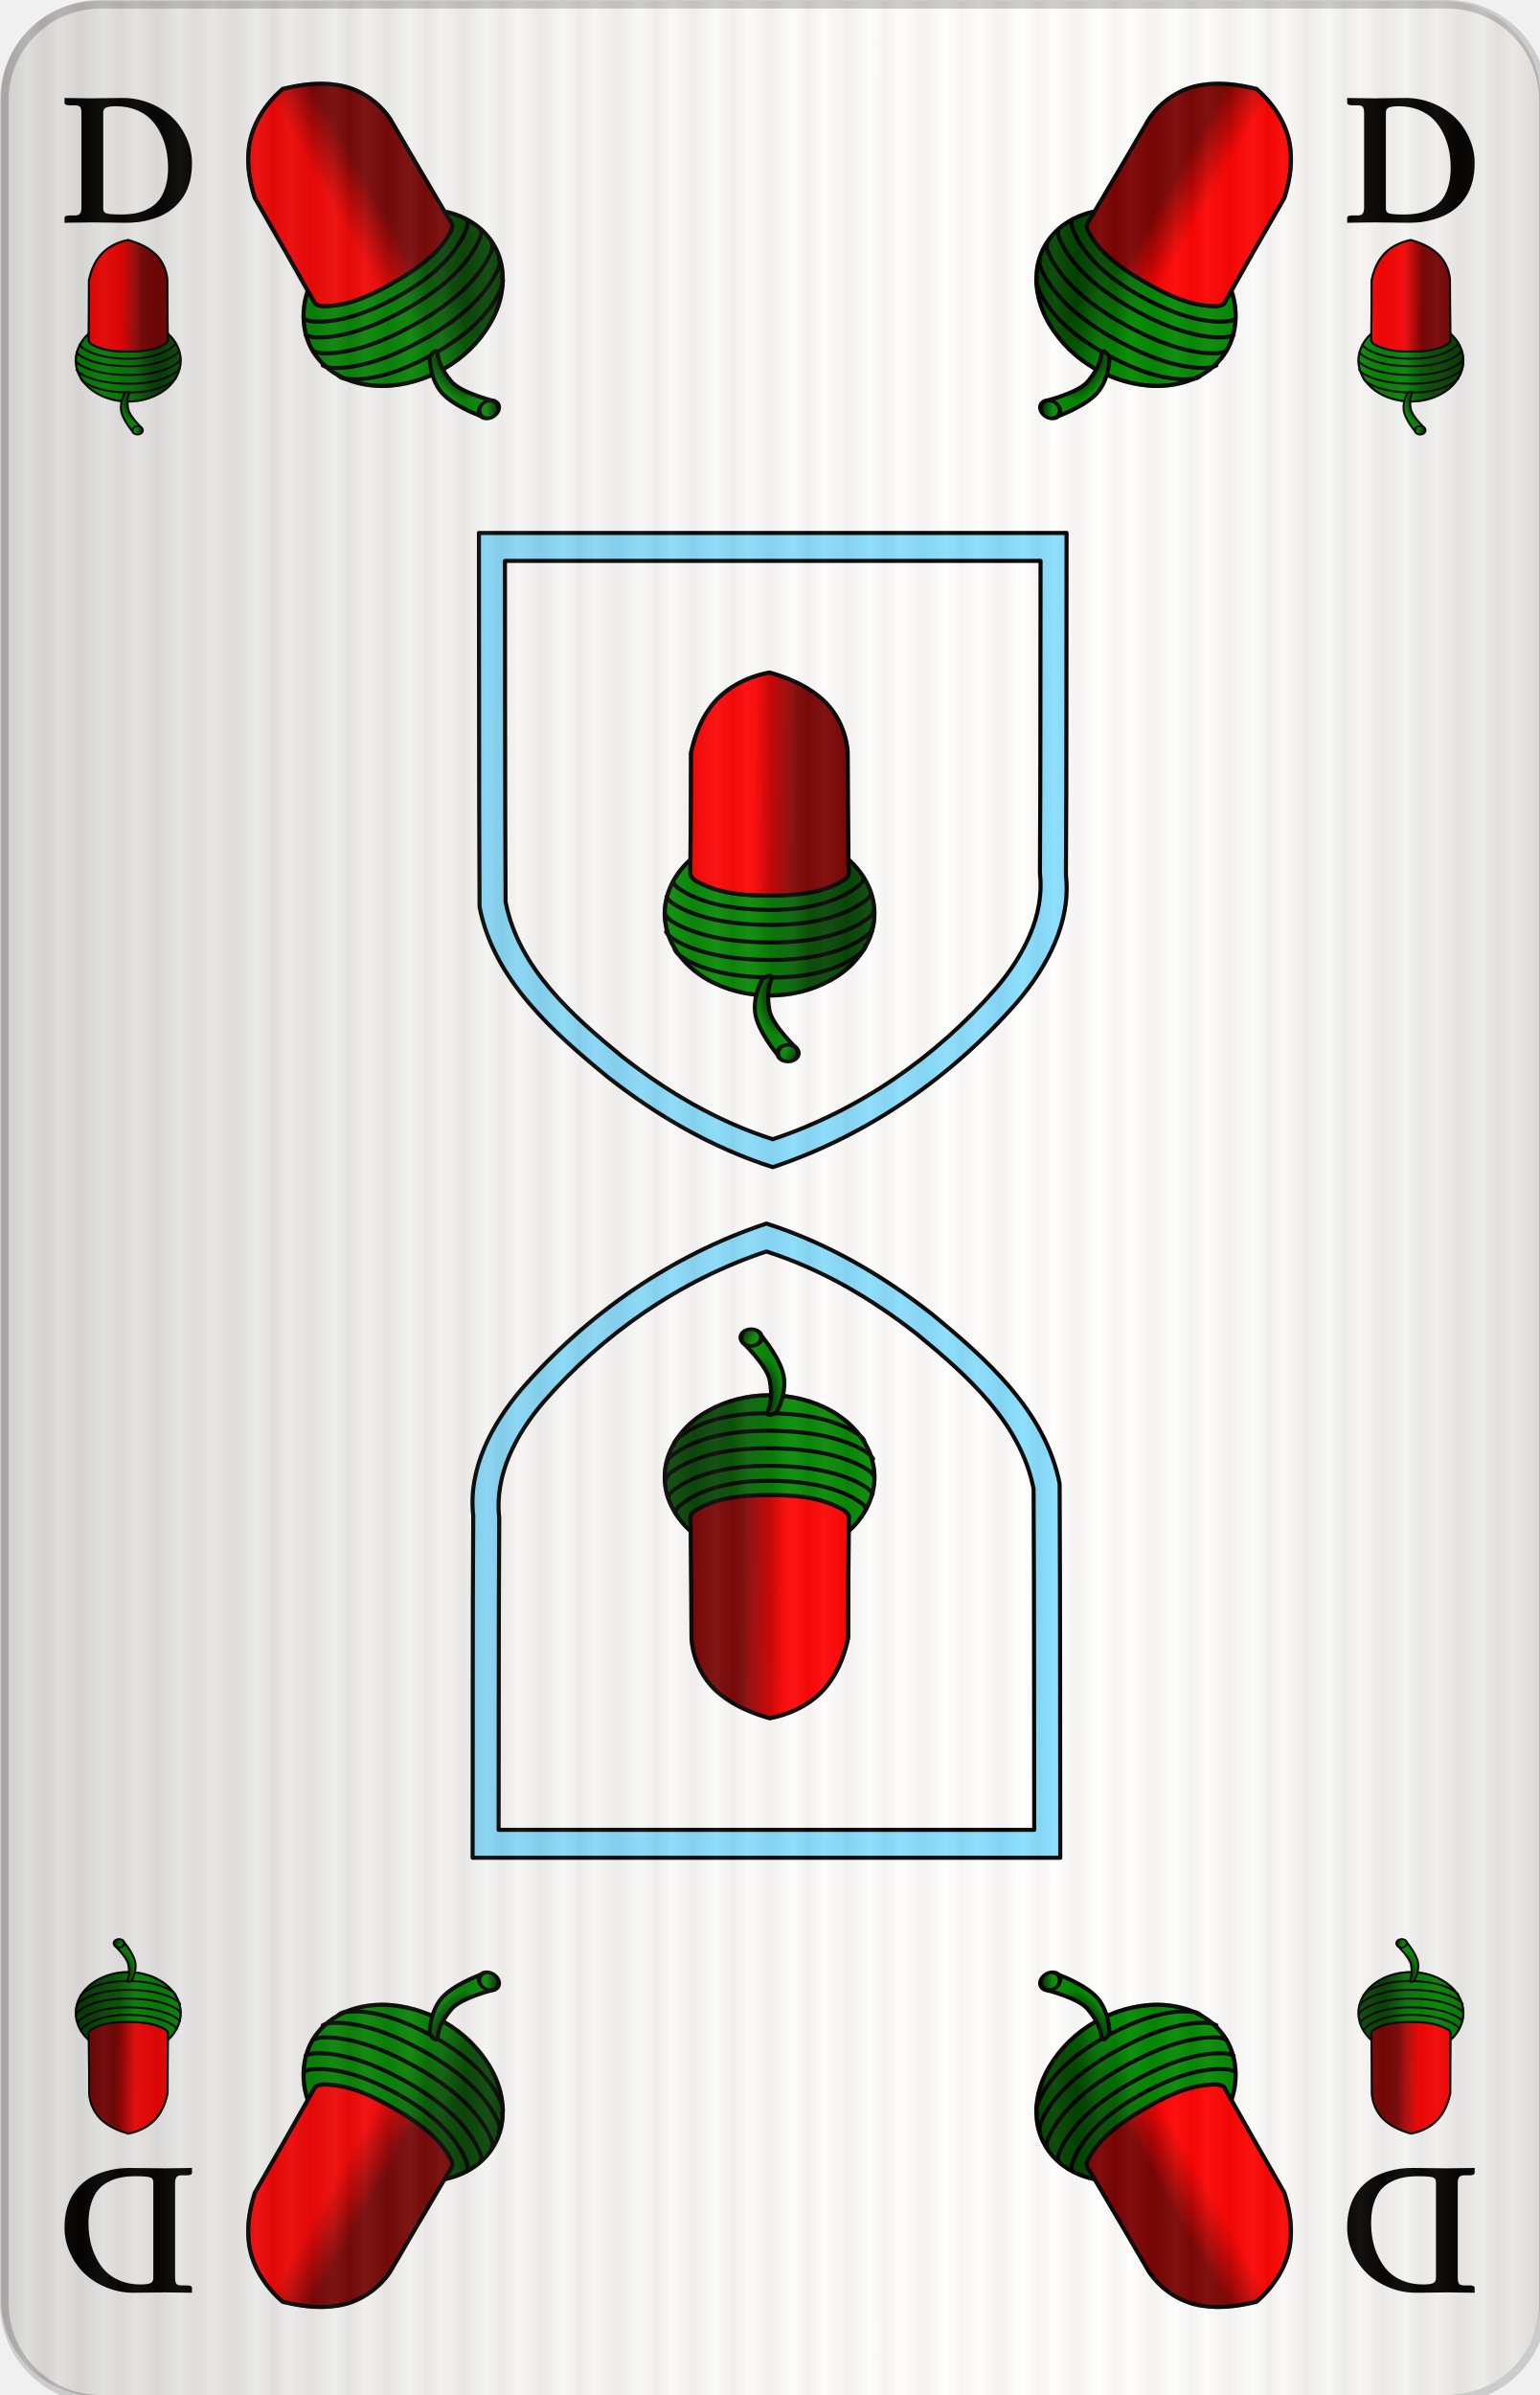
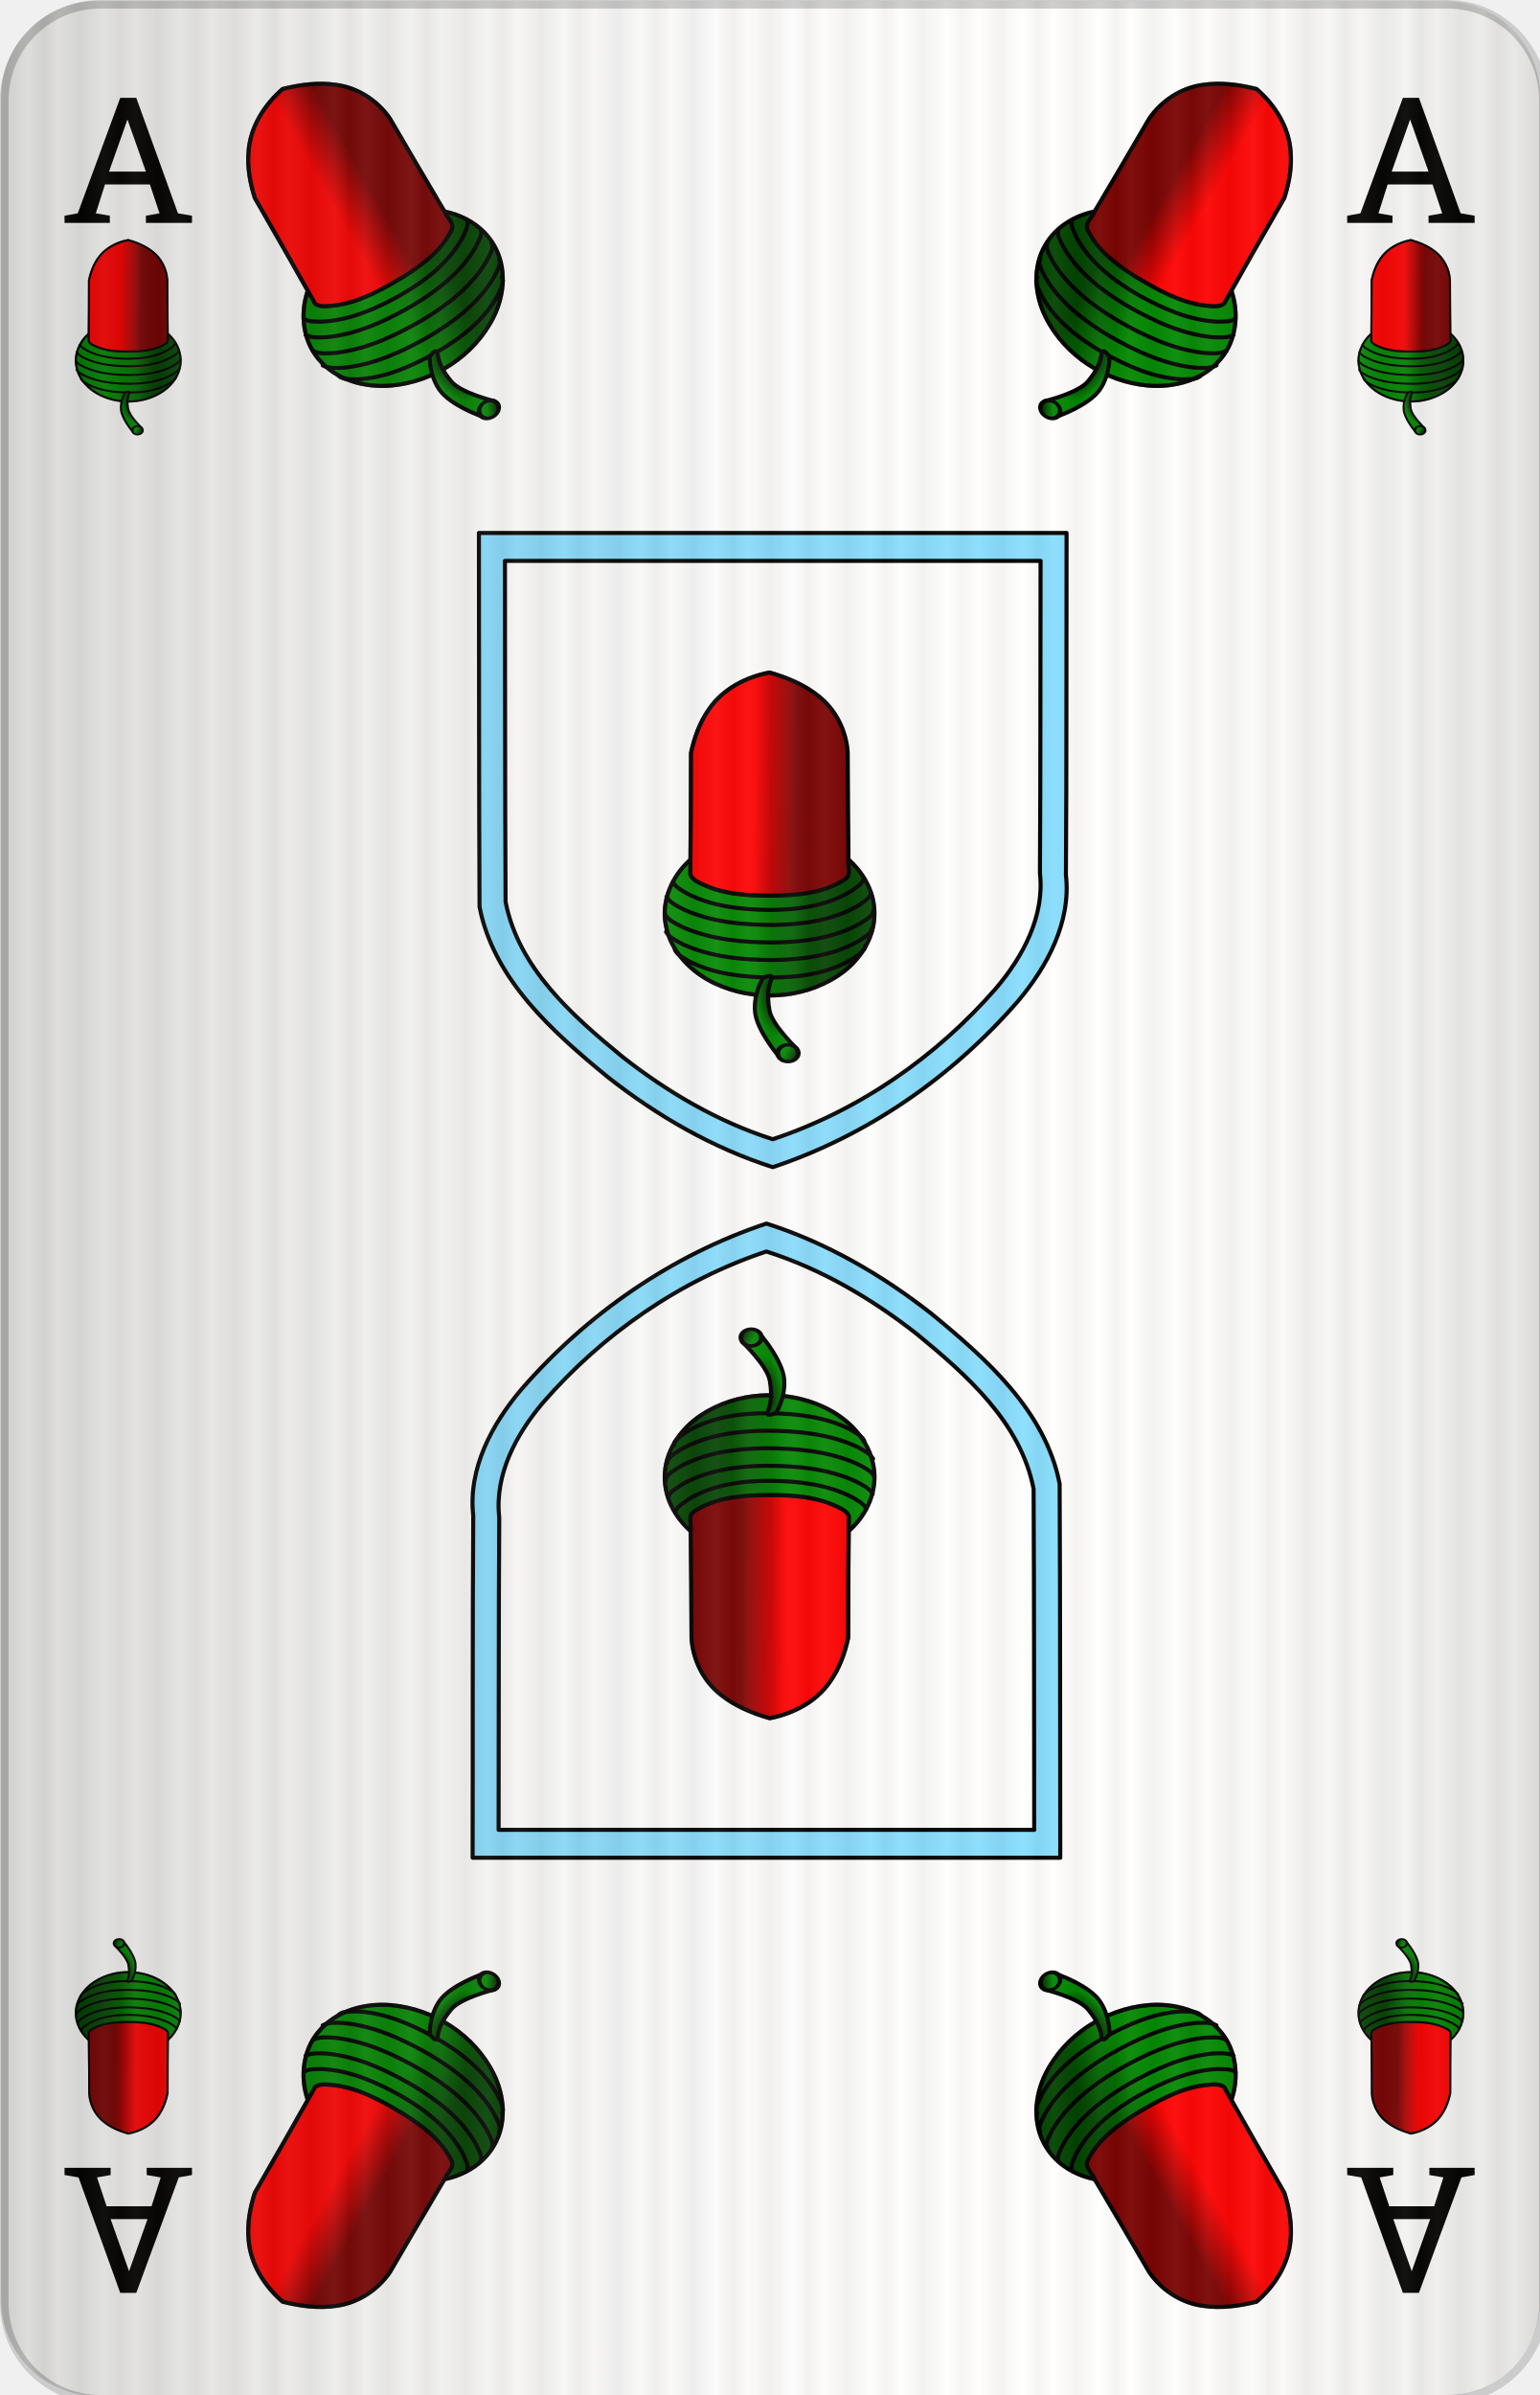
<svg xmlns="http://www.w3.org/2000/svg" xmlns:xlink="http://www.w3.org/1999/xlink" viewBox="0 0 144 224" width="144" height="224">
  <defs>
    <linearGradient id="shadow-gradient">
      <stop id="stop2822" style="stop-color:#000000;stop-opacity:0.15" offset="0" />
      <stop id="stop2824" style="stop-color:#ffffff;stop-opacity:0" offset="0.7" />
      <stop id="stop2826" style="stop-color:#000000;stop-opacity:0.1" offset="1" />
    </linearGradient>
    <linearGradient x1="0" x2="0.05" id="texture-gradient" spreadMethod="repeat">
      <stop id="stop2836" style="stop-color:#221100;stop-opacity:0.1" offset="0" />
      <stop id="stop2838" style="stop-color:#ffffee;stop-opacity:0.1" offset="0.3" />
      <stop id="stop2840" style="stop-color:#332200;stop-opacity:0.1" offset="0.5" />
      <stop id="stop2842" style="stop-color:#ffeedd;stop-opacity:0.1" offset="0.7" />
      <stop id="stop2844" style="stop-color:#221100;stop-opacity:0.1" offset="1" />
    </linearGradient>
    <linearGradient id="lstalk-lg3198">
      <stop id="stop2948" style="stop-color:#000000;stop-opacity:1" offset="0" />
      <stop id="stop2950" style="stop-color:#000000;stop-opacity:0" offset="1" />
    </linearGradient>
    <linearGradient id="lstalk-lg3175">
      <stop id="stop2953" style="stop-color:#000000;stop-opacity:1" offset="0" />
      <stop id="stop2955" style="stop-color:#000000;stop-opacity:0" offset="1" />
    </linearGradient>
    <radialGradient cx="8.305" cy="16.424" r="1.033" fx="8.305" fy="16.424" id="lstalk-rg3181" xlink:href="#lstalk-lg3175" gradientUnits="userSpaceOnUse" gradientTransform="matrix(0.996361,-0.1208007,0.228125,1.88157,-3.716624,-13.88341)" />
    <linearGradient x1="10.345" y1="20.446" x2="8.806" y2="19.904" id="lstalk-lg3204" xlink:href="#lstalk-lg3198" gradientUnits="userSpaceOnUse" />
    <g transform="matrix(1.9,0,0,1.9,-15.2,-15.2)" id="lstalk">
      <g id="g2960" style="display:inline">
        <g id="g2962">
          <path d="m 7.678,15.088 c 0,0 -0.484,0.785 -0.394,1.674 0.09,0.889 1.069,2.054 1.069,2.054 0,0 -0.139,-0.01 0.245,-0.291 0.384,-0.281 0.74,0.039 0.74,0.039 0,0 -1.222,-1.158 -1.347,-1.892 -0.13,-0.761 -0.043,-1.152 0.094,-1.506 0.138,-0.354 -0.408,-0.078 -0.408,-0.078 z" id="path2964" style="fill:#008800;fill-opacity:1;fill-rule:nonzero;stroke:#000000;stroke-width:0.2;stroke-linecap:round;stroke-linejoin:round;stroke-miterlimit:4;stroke-opacity:1;stroke-dasharray:none;marker:none;display:inline;overflow:visible" />
          <g id="g2966">
            <path d="m 7.678,15.088 c 0,0 -0.484,0.785 -0.394,1.674 0.09,0.889 1.069,2.054 1.069,2.054 0,0 -0.139,-0.01 0.245,-0.291 0.384,-0.281 0.74,0.039 0.74,0.039 0,0 -1.222,-1.158 -1.347,-1.892 -0.13,-0.761 -0.043,-1.152 0.094,-1.506 0.138,-0.354 -0.408,-0.078 -0.408,-0.078 z" id="path2968" style="fill:url(#lstalk-rg3181);fill-opacity:1;fill-rule:nonzero;stroke:none;marker:none;display:inline;overflow:visible" />
          </g>
          <path d="M 9.988,20.154 A 0.972,1.105 0 1 1 9.987,20.108" transform="matrix(0.522727,0,0,0.375,4.19242,11.2319)" id="path2970" style="fill:#008800;fill-opacity:1;fill-rule:nonzero;stroke:#000000;stroke-width:0.452;stroke-linecap:round;stroke-linejoin:round;stroke-miterlimit:4;stroke-opacity:1;stroke-dasharray:none;marker:none;display:inline;overflow:visible" />
          <path d="M 9.988,20.154 A 0.972,1.105 0 1 1 9.987,20.108" transform="matrix(0.522727,0,0,0.375,4.19242,11.2319)" id="path2972" style="fill:url(#lstalk-lg3204);fill-opacity:1;fill-rule:nonzero;stroke:none;marker:none;display:inline;overflow:visible" />
        </g>
      </g>
    </g>
    <linearGradient id="linearGradient3387">
      <stop id="stop2982" style="stop-color:#000000;stop-opacity:1" offset="0" />
      <stop id="stop2984" style="stop-color:#000000;stop-opacity:0" offset="1" />
    </linearGradient>
    <linearGradient x1="1495.69" y1="787.647" x2="1491.63" y2="787.604" id="linearGradient2410" xlink:href="#linearGradient3387" gradientUnits="userSpaceOnUse" gradientTransform="matrix(0.507206,0,0,0.507206,-749.2894,-395.3981)" />
    <linearGradient x1="1494.68" y1="803.728" x2="1488.61" y2="803.538" id="linearGradient2433" xlink:href="#linearGradient3387" gradientUnits="userSpaceOnUse" gradientTransform="translate(0.627415,7.77185)" />
    <g transform="matrix(1.9,0,0,1.9,-15.2,-15.2)" id="acorn">
      <g id="g2989">
        <g transform="matrix(0.507206,0,0,0.507206,-747.9676,-399.8841)" id="g2991">
          <g transform="translate(0.465501,9.10764)" id="g2993">
            <path d="m 1500.17,802.789 c 0.02,2.461 -1.52,4.694 -3.52,6.014 -3.48,2.314 -8.18,2.545 -11.94,0.788 -2.34,-1.089 -4.4,-3.165 -4.82,-5.789 -0.4,-2.282 0.63,-4.629 2.32,-6.145 2.84,-2.578 7.01,-3.336 10.69,-2.492 2.77,0.638 5.48,2.326 6.69,4.982 0.38,0.827 0.58,1.733 0.58,2.642 z" id="path2995" style="fill:#008800;fill-opacity:1;fill-rule:nonzero;stroke:#000000;stroke-width:0.394;stroke-linecap:round;stroke-linejoin:round;stroke-miterlimit:4;stroke-opacity:1;stroke-dasharray:none;marker:none;display:inline;overflow:visible" />
            <path d="m 1499.12,799.328 c 0.01,0.548 -0.78,0.957 -1.21,1.288 -2.39,1.462 -5.27,1.835 -8.03,1.829 -2.68,-0.04 -5.46,-0.339 -7.88,-1.58 -0.47,-0.301 -1.23,-0.64 -1.38,-1.172" id="path2997" style="fill:none;stroke:#000000;stroke-width:0.394;stroke-linecap:round;stroke-linejoin:round;stroke-miterlimit:4;stroke-opacity:1;stroke-dasharray:none;marker:none;display:inline;overflow:visible" />
            <path d="m 1499.8,800.786 c 0.01,0.559 -0.84,0.959 -1.29,1.287 -2.48,1.418 -5.41,1.797 -8.23,1.829 -2.93,-0.011 -5.96,-0.276 -8.66,-1.517 -0.59,-0.317 -1.27,-0.618 -1.64,-1.204 l 0.01,-0.023 0.02,-0.008" id="path2999" style="fill:none;stroke:#000000;stroke-width:0.394;stroke-linecap:round;stroke-linejoin:round;stroke-miterlimit:4;stroke-opacity:1;stroke-dasharray:none;marker:none;display:inline;overflow:visible" />
            <path d="m 1500.08,802.486 c 0.01,0.563 -0.86,0.96 -1.31,1.287 -2.53,1.408 -5.48,1.788 -8.33,1.829 -2.98,-0.003 -6.04,-0.257 -8.81,-1.453 -0.65,-0.33 -1.4,-0.64 -1.81,-1.268 l 0.01,-0.023 0.02,-0.008" id="path3001" style="fill:none;stroke:#000000;stroke-width:0.394;stroke-linecap:round;stroke-linejoin:round;stroke-miterlimit:4;stroke-opacity:1;stroke-dasharray:none;marker:none;display:inline;overflow:visible" />
            <path d="m 1499.92,804.186 c 0.01,0.561 -0.85,0.96 -1.3,1.287 -2.5,1.42 -5.45,1.797 -8.29,1.83 -2.96,-0.012 -6.01,-0.276 -8.74,-1.517 -0.59,-0.318 -1.28,-0.617 -1.65,-1.205 l 0.01,-0.023 0.02,-0.008" id="path3003" style="fill:none;stroke:#000000;stroke-width:0.394;stroke-linecap:round;stroke-linejoin:round;stroke-miterlimit:4;stroke-opacity:1;stroke-dasharray:none;marker:none;display:inline;overflow:visible" />
            <path d="m 1499.28,805.886 c 0.02,0.548 -0.78,0.956 -1.2,1.287 -2.4,1.463 -5.28,1.835 -8.04,1.829 -2.68,-0.04 -5.46,-0.339 -7.88,-1.58 -0.47,-0.301 -1.23,-0.64 -1.38,-1.172" id="path3005" style="fill:none;stroke:#000000;stroke-width:0.394;stroke-linecap:round;stroke-linejoin:round;stroke-miterlimit:4;stroke-opacity:1;stroke-dasharray:none;marker:none;display:inline;overflow:visible" />
          </g>
          <path d="m 1500.63,811.897 c 0.03,2.461 -1.51,4.694 -3.51,6.014 -3.48,2.313 -8.18,2.545 -11.94,0.788 -2.34,-1.089 -4.4,-3.165 -4.82,-5.789 -0.41,-2.282 0.62,-4.629 2.32,-6.145 2.83,-2.579 7.01,-3.337 10.68,-2.493 2.78,0.638 5.48,2.326 6.7,4.983 0.37,0.827 0.58,1.733 0.57,2.642 z" id="path3007" style="opacity:0.506;fill:url(#linearGradient2433);fill-opacity:1;fill-rule:nonzero;stroke:#000000;stroke-width:0.394;stroke-linecap:round;stroke-linejoin:round;stroke-miterlimit:4;stroke-opacity:1;stroke-dasharray:none;marker:none;display:inline;overflow:visible" />
        </g>
        <path d="m 4.129,4.013 c -5.1e-4,1.997 -0.011,3.994 -0.032,5.991 0.141,0.32 0.529,0.428 0.823,0.572 1.148,0.471 2.417,0.471 3.638,0.452 1.088,-0.042 2.232,-0.182 3.158,-0.8 0.324,-0.209 0.116,-0.639 0.168,-0.952 C 11.858,7.504 11.854,5.731 11.843,3.959 11.762,2.895 11.246,1.865 10.399,1.207 9.699,0.644 8.853,0.298 7.996,0.051 6.837,0.273 5.704,0.859 5.023,1.849 4.566,2.492 4.294,3.247 4.129,4.013 z" id="path3009" style="fill:#ff0000;fill-opacity:1;fill-rule:nonzero;stroke:#000000;stroke-width:0.2;stroke-linecap:round;stroke-linejoin:round;stroke-miterlimit:4;stroke-opacity:1;stroke-dasharray:none;marker:none;display:inline;overflow:visible" />
        <path d="m 4.129,4.013 c -5.1e-4,1.997 -0.011,3.994 -0.032,5.991 0.141,0.32 0.529,0.428 0.823,0.572 1.148,0.471 2.417,0.471 3.638,0.452 1.088,-0.042 2.232,-0.182 3.158,-0.8 0.324,-0.209 0.116,-0.638 0.168,-0.952 C 11.858,7.504 11.854,5.731 11.843,3.959 11.762,2.895 11.246,1.865 10.399,1.207 9.699,0.644 8.853,0.298 7.996,0.051 6.837,0.273 5.704,0.859 5.023,1.849 4.566,2.492 4.294,3.247 4.129,4.013 z" id="path3011" style="opacity:0.53;fill:url(#linearGradient2410);fill-opacity:1;fill-rule:nonzero;stroke:#000000;stroke-width:0.2;stroke-linecap:round;stroke-linejoin:round;stroke-miterlimit:4;stroke-opacity:1;stroke-dasharray:none;marker:none;display:inline;overflow:visible" />
      </g>
    </g>
    <g id="fancy-acorn">
      <use id="use3014" x="0" y="0" width="1872" height="1120" xlink:href="#acorn" />
      <use id="use3016" x="0" y="0" width="1872" height="1120" xlink:href="#lstalk" />
    </g>
    <use transform="matrix(0.8660254,-0.5,0.5,0.8660254,0,0)" id="acorn-30" x="0" y="0" width="1872" height="1120" xlink:href="#fancy-acorn" />
    <use transform="scale(-1,1)" id="m-acorn-30" x="0" y="0" width="1872" height="1120" xlink:href="#acorn-30" />
    <g id="card-outline">
      <rect width="144" height="224" rx="9" x="0.4" y="0.4" id="rect3023" style="fill:#ffffff;stroke:#cccccc;stroke-width:0.8" />
    </g>
    <g id="card-shadow">
      <rect width="144" height="224" rx="9" x="0.1" y="0.1" id="rect3026" style="fill:url(#shadow-gradient);stroke:none" />
      <rect width="144" height="224" rx="9" x="0.1" y="0.1" id="rect3028" style="opacity:0.5;fill:url(#texture-gradient);stroke:none" />
    </g>
    <use transform="scale(0.5,0.5)" id="acorn-s" x="0" y="0" width="1872" height="1120" xlink:href="#fancy-acorn" />
    <g id="card-club">
      <use id="use3067" x="0" y="0" width="1872" height="1120" xlink:href="#card-outline" />
      <use id="acorn-s1" x="12" y="30" width="1872" height="1120" xlink:href="#acorn-s" />
      <use id="acorn-s2" x="132" y="30" width="1872" height="1120" xlink:href="#acorn-s" />
      <use transform="matrix(-1,0,0,-1,144,222)" id="use3071" x="0" y="0" width="1872" height="1120" xlink:href="#acorn-s1" />
      <use transform="matrix(-1,0,0,-1,144,222)" id="use3073" x="0" y="0" width="1872" height="1120" xlink:href="#acorn-s2" />
    </g>
    <g transform="matrix(1.9,0,0,1.9,-74.1,-110.2)" id="shield">
      <path d="m 21.529,22.656 c 0.011,6.135 -0.001,12.273 0.031,18.406 0.7,3.591 3.616,6.161 6.312,8.375 2.442,1.916 5.16,3.491 8.125,4.438 4.662,-1.547 8.847,-4.459 12.062,-8.156 1.452,-1.712 2.635,-3.905 2.375,-6.219 0.037,-5.619 0.017,-11.225 0.031,-16.844 -9.646,0 -19.292,0 -28.938,0 z m 1.281,1.375 c 8.796,0 17.579,0 26.375,0 -0.013,5.124 0.002,10.251 -0.031,15.375 0.237,2.11 -0.832,4.095 -2.156,5.656 -2.932,3.372 -6.748,6.027 -11,7.438 -2.704,-0.863 -5.179,-2.315 -7.406,-4.062 -2.459,-2.019 -5.111,-4.35 -5.75,-7.625 -0.03,-5.593 -0.021,-11.186 -0.031,-16.781 z" id="path7090" style="fill:#88ddff;fill-opacity:1;fill-rule:nonzero;stroke:#000000;stroke-width:0.2;stroke-linecap:round;stroke-linejoin:round;stroke-miterlimit:4;stroke-opacity:1;stroke-dasharray:none;marker:none;display:inline;overflow:visible" />
    </g>
    <g transform="matrix(0.75,0,0,0.75,-12,-12)" id="i1">
-       <path d="m 4.877,13.941 c -5.2e-6,0.242 0.047,0.414 0.141,0.516 0.094,0.102 0.289,0.176 0.586,0.223 0.305,0.047 0.793,0.07 1.465,0.07 0.664,10e-7 1.27,-0.051 1.816,-0.152 0.547,-0.102 1.078,-0.285 1.594,-0.551 0.523,-0.266 0.961,-0.613 1.312,-1.043 0.352,-0.43 0.633,-0.988 0.844,-1.676 0.219,-0.695 0.328,-1.496 0.328,-2.402 C 12.963,8.176 12.893,7.449 12.752,6.746 12.611,6.035 12.377,5.344 12.049,4.672 11.729,4 11.326,3.414 10.842,2.914 10.357,2.414 9.74,2.012 8.99,1.707 8.24,1.402 7.404,1.25 6.482,1.25 5.936,1.25 5.529,1.301 5.264,1.402 5.006,1.504 4.877,1.723 4.877,2.059 l 0,11.883 m -4.828,1.254 c -3.9e-7,-0.219 0.195,-0.328 0.586,-0.328 l 0.703,0 c 0.297,0 0.508,-0.074 0.633,-0.223 0.125,-0.156 0.187,-0.406 0.188,-0.75 l 0,-11.789 C 2.158,1.723 2.104,1.465 1.994,1.332 1.885,1.199 1.666,1.133 1.338,1.133 l -0.668,0 C 0.256,1.133 0.049,1.027 0.049,0.816 l 0,-0.598 3.422,0.047 c 0.055,1.549e-5 0.137,1.549e-5 0.246,0 0.109,-0.008 0.191,-0.012 0.246,-0.012 1.312,-0.023 2.445,-0.035 3.398,-0.035 1.172,1.554e-5 2.289,0.219 3.352,0.656 1.07,0.43 1.984,1.008 2.742,1.734 0.766,0.727 1.371,1.594 1.816,2.602 0.453,1 0.68,2.047 0.68,3.141 -1.6e-5,0.82 -0.09,1.578 -0.27,2.273 -0.18,0.688 -0.426,1.281 -0.738,1.781 -0.305,0.5 -0.672,0.949 -1.102,1.348 -0.43,0.391 -0.883,0.711 -1.359,0.961 -0.477,0.25 -0.992,0.457 -1.547,0.621 -0.547,0.164 -1.078,0.281 -1.594,0.352 -0.508,0.062 -1.027,0.094 -1.559,0.094 -0.695,0 -1.77,-0.012 -3.223,-0.035 -0.281,-0.008 -0.645,-0.012 -1.09,-0.012 -0.328,0 -0.895,0.008 -1.699,0.023 -0.805,0.008 -1.379,0.016 -1.723,0.023 l 0,-0.586" id="path7093" style="fill:#000000;fill-opacity:1;stroke:none" />
+       <path d="M 7.0,0.2 L 9.0,0.2 L 14.2,14.6 L 15.95,14.9 L 15.95,15.8 L 10.2,15.8 L 10.2,14.9 L 11.9,14.6 L 10.7,11.0 L 5.1,11.0 L 3.95,14.6 L 5.7,14.9 L 5.7,15.8 L 0.05,15.8 L 0.05,14.9 L 1.7,14.6 Z M 5.6,9.4 L 10.2,9.4 L 7.9,2.9 Z" id="path7093" style="fill:#000000;fill-opacity:1;fill-rule:evenodd;stroke:none" />
    </g>
    <g id="g-1_club">
      <use id="use7801" x="72" y="111" width="1872" height="1120" xlink:href="#shield" />
      <use id="use7803" x="28" y="15.4" width="1872" height="1120" xlink:href="#acorn-30" />
      <use id="use7805" x="66" y="72" width="1872" height="1120" xlink:href="#fancy-acorn" />
      <use id="use7807" x="104" y="15.4" width="1872" height="1120" xlink:href="#m-acorn-30" />
      <use id="use7809" x="12" y="15" width="1872" height="1120" xlink:href="#i1" />
      <use id="use7811" x="132" y="15" width="1872" height="1120" xlink:href="#i1" />
    </g>
    <g id="1_club">
      <use id="use8431" x="0" y="0" width="1872" height="1120" xlink:href="#card-club" />
      <use id="use8433" x="6" y="6" width="1872" height="1120" xlink:href="#g-1_club" />
      <use transform="matrix(-1,0,0,-1,144,223.6)" id="use8435" x="6" y="6" width="1872" height="1120" xlink:href="#g-1_club" />
      <use id="use8437" x="0" y="0" width="1872" height="1120" xlink:href="#card-shadow" />
    </g>
  </defs>
  <use xlink:href="#1_club" />
</svg>
